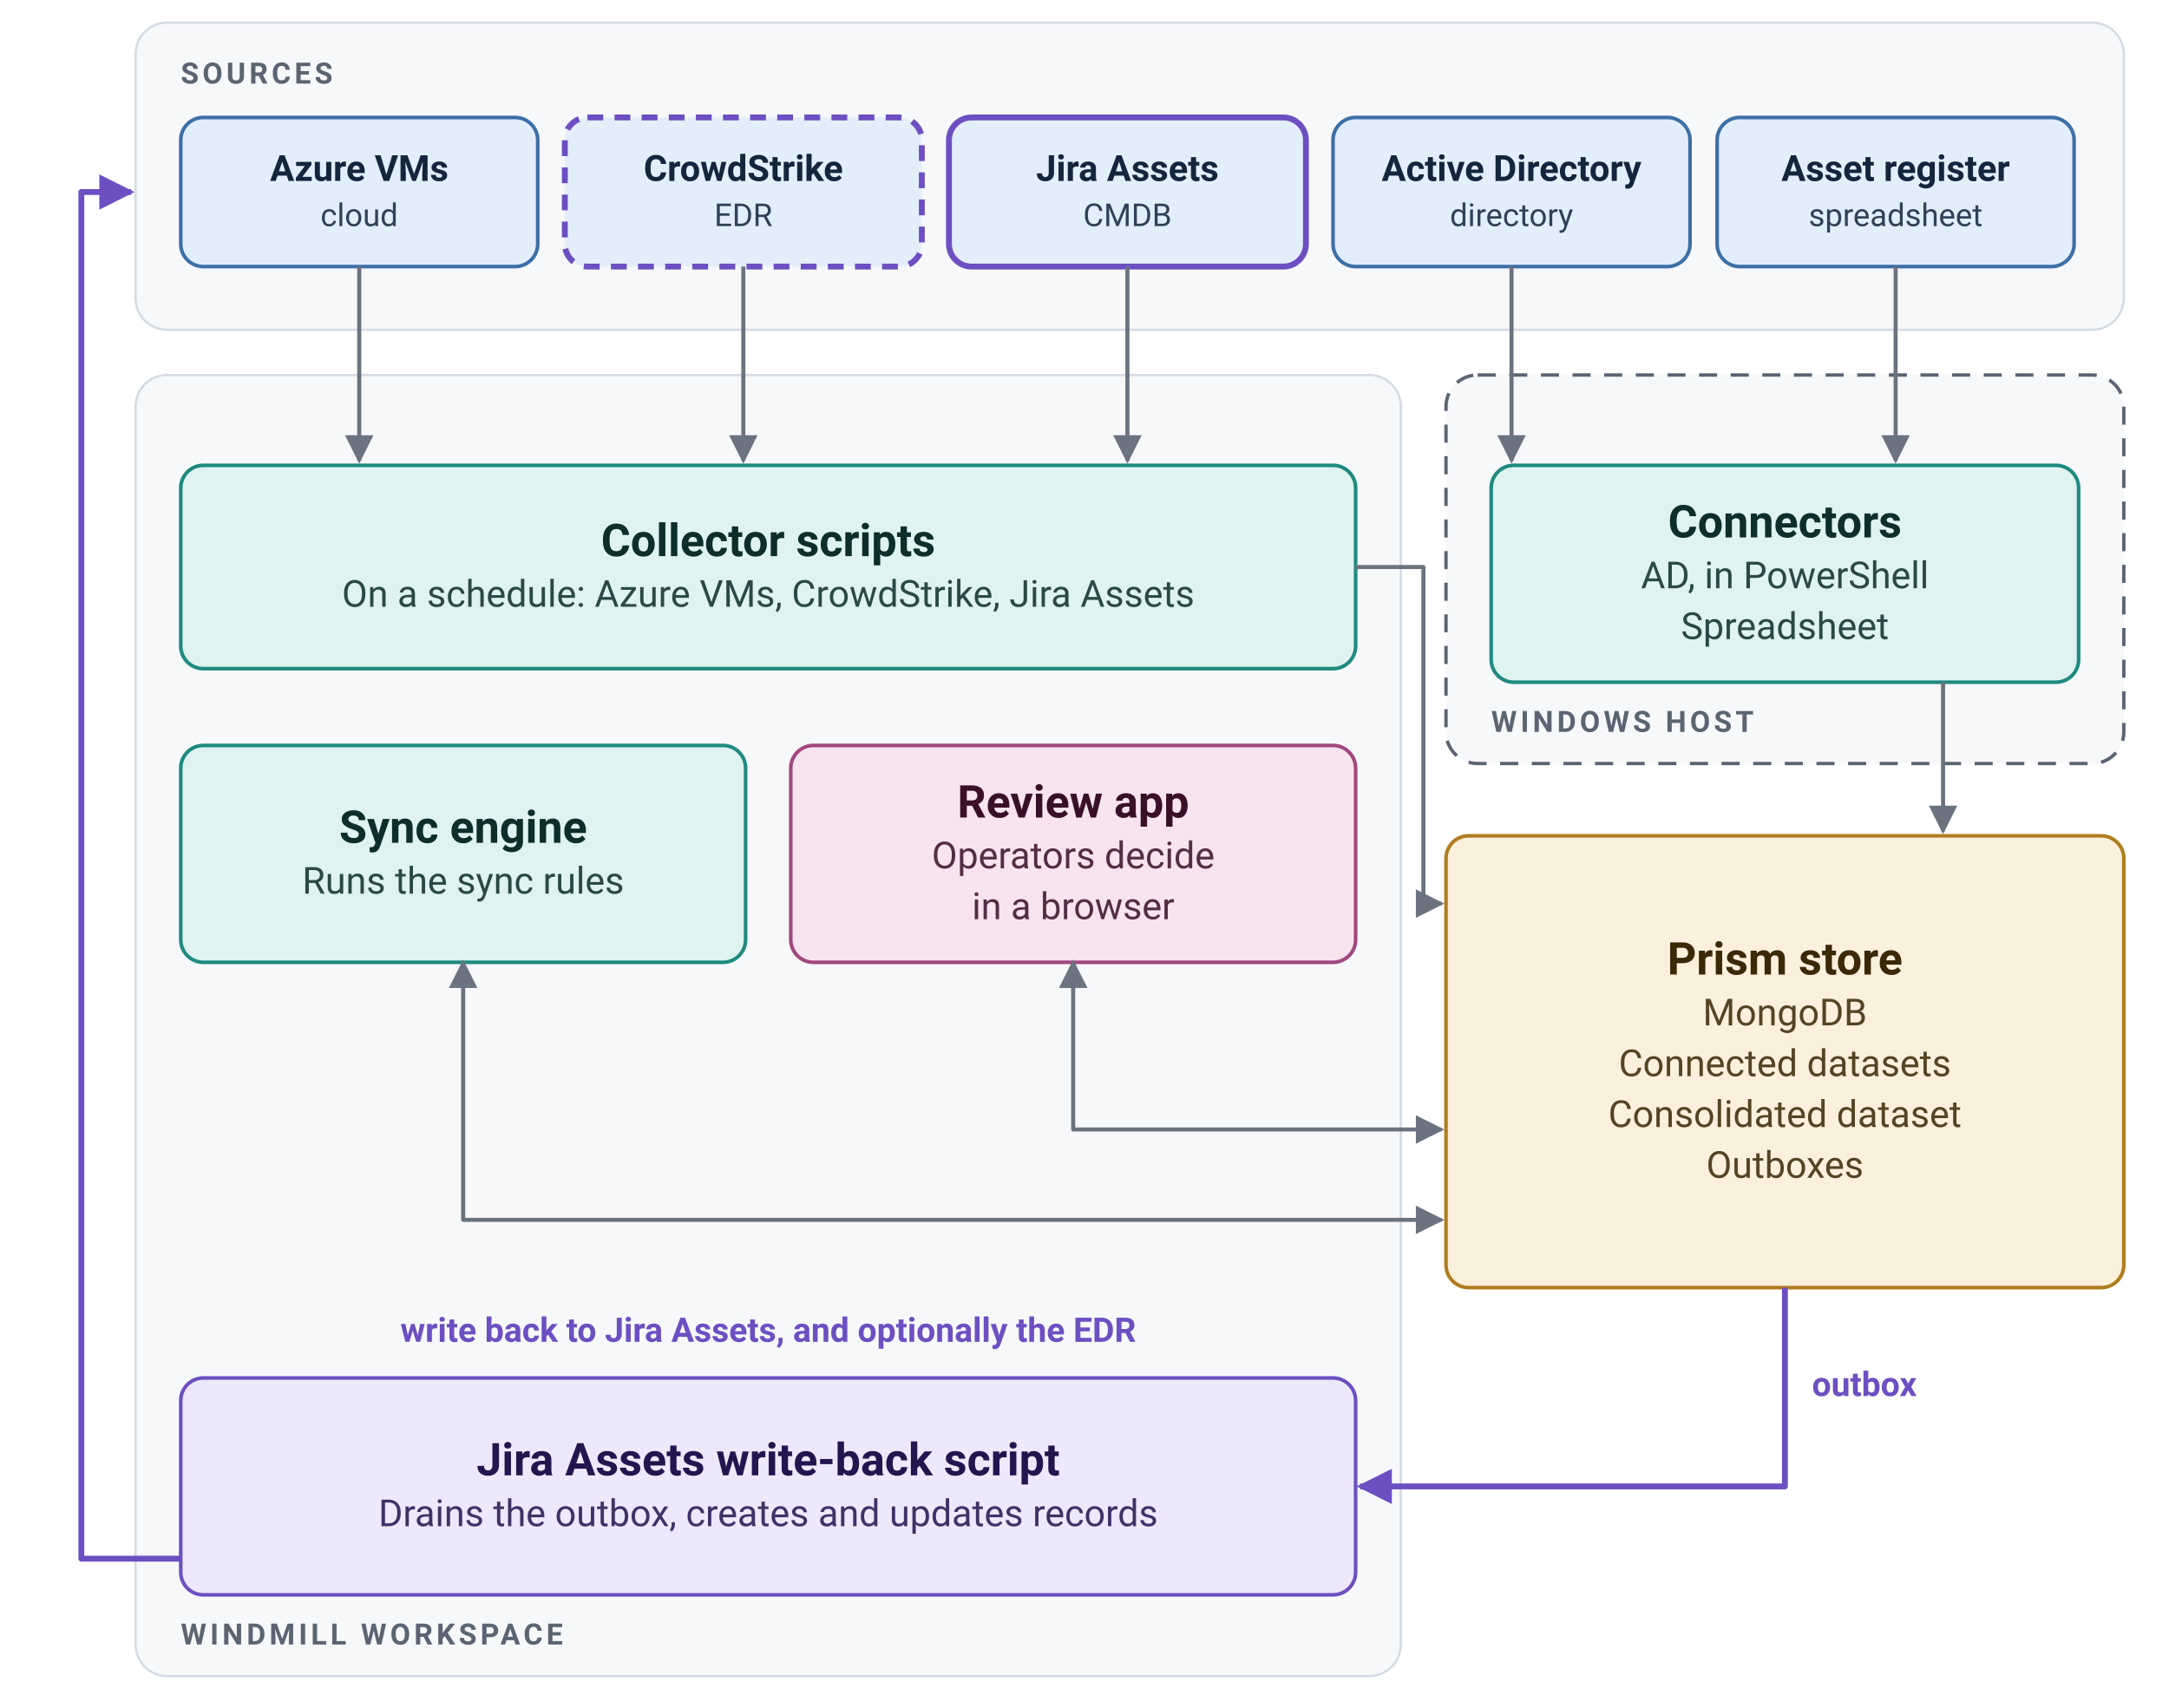
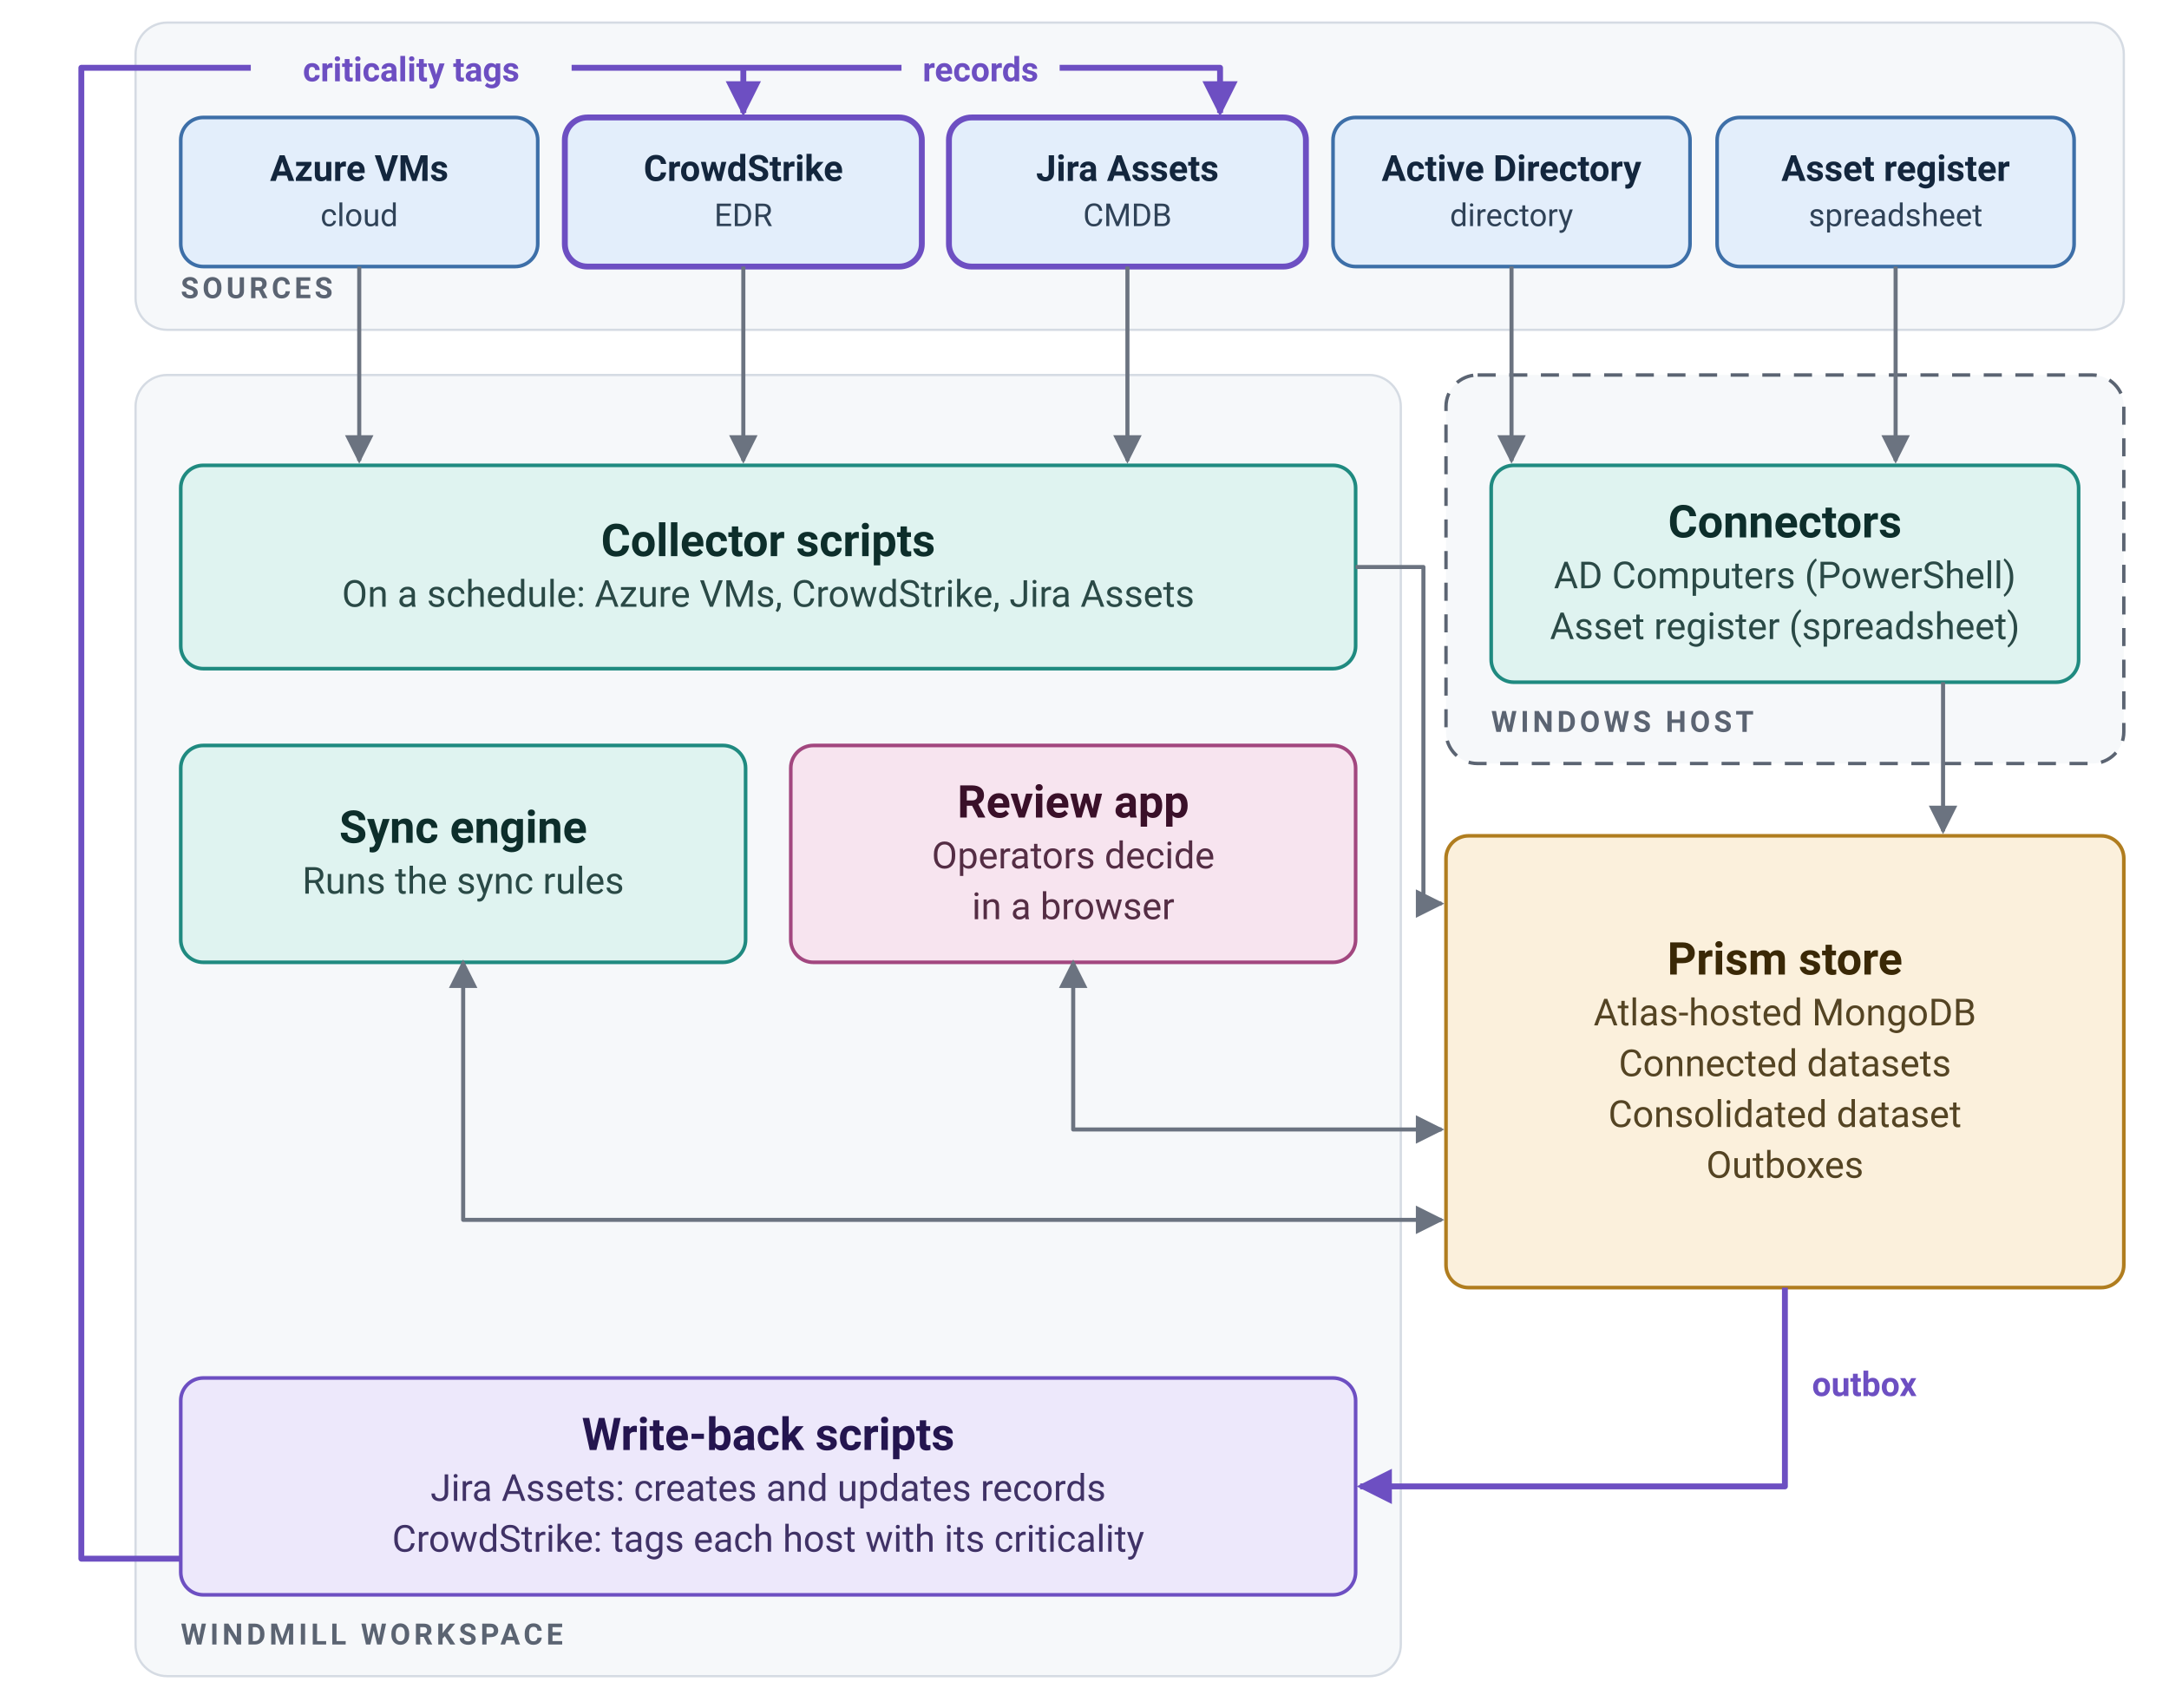
<svg xmlns="http://www.w3.org/2000/svg" viewBox="0 0 960 756" width="960" height="756" role="img" aria-label="Example architecture 1: an IT estate on Windmill-hosted Prism" font-family="-apple-system, BlinkMacSystemFont, 'Segoe UI', Roboto, Helvetica, Arial, sans-serif">
  <defs>
    <marker id="arrow" viewBox="0 0 10 10" refX="9" refY="5" markerWidth="7" markerHeight="7" orient="auto-start-reverse">
      <path d="M0,0 L10,5 L0,10 z" fill="#6b7380" />
    </marker>
    <marker id="arrow-wb" viewBox="0 0 10 10" refX="9" refY="5" markerWidth="6" markerHeight="6" orient="auto-start-reverse">
      <path d="M0,0 L10,5 L0,10 z" fill="#6d4fc2" />
    </marker>
  </defs>
  <rect x="60" y="10" width="880" height="136" rx="14" fill="#f6f8fa" stroke="#d5dbe3" stroke-width="1" />
-   <text x="80" y="37" font-size="13" font-weight="700" letter-spacing="1.6" fill="#5b6472">SOURCES</text>
+   <text x="80" y="132" font-size="13" font-weight="700" letter-spacing="1.6" fill="#5b6472">SOURCES</text>
  <rect x="80" y="52" width="158" height="66" rx="10" fill="#e3eefb" stroke="#3d6fa8" stroke-width="1.6" />
  <text x="159" y="80.1" text-anchor="middle" font-size="16" font-weight="650" fill="#13263d">Azure VMs</text>
  <text x="159" y="100.1" text-anchor="middle" font-size="14" fill="#13263d" opacity="0.86">cloud</text>
-   <rect x="250" y="52" width="158" height="66" rx="10" fill="#e3eefb" stroke="#6d4fc2" stroke-width="2.6" stroke-dasharray="7 5" />
+   <rect x="250" y="52" width="158" height="66" rx="10" fill="#e3eefb" stroke="#6d4fc2" stroke-width="2.6" />
  <text x="329" y="80.1" text-anchor="middle" font-size="16" font-weight="650" fill="#13263d">CrowdStrike</text>
  <text x="329" y="100.1" text-anchor="middle" font-size="14" fill="#13263d" opacity="0.86">EDR</text>
  <rect x="420" y="52" width="158" height="66" rx="10" fill="#e3eefb" stroke="#6d4fc2" stroke-width="2.6" />
  <text x="499" y="80.1" text-anchor="middle" font-size="16" font-weight="650" fill="#13263d">Jira Assets</text>
  <text x="499" y="100.1" text-anchor="middle" font-size="14" fill="#13263d" opacity="0.86">CMDB</text>
  <rect x="590" y="52" width="158" height="66" rx="10" fill="#e3eefb" stroke="#3d6fa8" stroke-width="1.6" />
  <text x="669" y="80.1" text-anchor="middle" font-size="16" font-weight="650" fill="#13263d">Active Directory</text>
  <text x="669" y="100.1" text-anchor="middle" font-size="14" fill="#13263d" opacity="0.86">directory</text>
  <rect x="760" y="52" width="158" height="66" rx="10" fill="#e3eefb" stroke="#3d6fa8" stroke-width="1.6" />
  <text x="839" y="80.1" text-anchor="middle" font-size="16" font-weight="650" fill="#13263d">Asset register</text>
  <text x="839" y="100.1" text-anchor="middle" font-size="14" fill="#13263d" opacity="0.86">spreadsheet</text>
  <rect x="60" y="166" width="560" height="576" rx="14" fill="#f6f8fa" stroke="#d5dbe3" stroke-width="1" />
  <text x="80" y="728" font-size="13" font-weight="700" letter-spacing="1.6" fill="#5b6472">WINDMILL WORKSPACE</text>
  <rect x="640" y="166" width="300" height="172" rx="14" fill="#f6f8fa" stroke="#5b6472" stroke-width="1.5" stroke-dasharray="8 6" />
  <text x="660" y="324" font-size="13" font-weight="700" letter-spacing="1.6" fill="#5b6472">WINDOWS HOST</text>
  <path d="M159,118 L159,204" fill="none" stroke="#6b7380" stroke-width="1.8" stroke-linejoin="round" marker-end="url(#arrow)" />
  <path d="M329,118 L329,204" fill="none" stroke="#6b7380" stroke-width="1.8" stroke-linejoin="round" marker-end="url(#arrow)" />
  <path d="M499,118 L499,204" fill="none" stroke="#6b7380" stroke-width="1.8" stroke-linejoin="round" marker-end="url(#arrow)" />
  <path d="M669,118 L669,204" fill="none" stroke="#6b7380" stroke-width="1.8" stroke-linejoin="round" marker-end="url(#arrow)" />
  <path d="M839,118 L839,204" fill="none" stroke="#6b7380" stroke-width="1.8" stroke-linejoin="round" marker-end="url(#arrow)" />
  <rect x="80" y="206" width="520" height="90" rx="10" fill="#dff3f0" stroke="#1f8a80" stroke-width="1.6" />
  <text x="340" y="246.2" text-anchor="middle" font-size="20" font-weight="650" fill="#0d2e2b">Collector scripts</text>
  <text x="340" y="268.6" text-anchor="middle" font-size="16.5" fill="#0d2e2b" opacity="0.86">On a schedule: Azure VMs, CrowdStrike, Jira Assets</text>
  <rect x="660" y="206" width="260" height="96" rx="10" fill="#dff3f0" stroke="#1f8a80" stroke-width="1.6" />
  <text x="790" y="237.9" text-anchor="middle" font-size="20" font-weight="650" fill="#0d2e2b">Connectors</text>
-   <text x="790" y="260.4" text-anchor="middle" font-size="16.5" fill="#0d2e2b" opacity="0.86">AD, in PowerShell</text>
-   <text x="790" y="282.9" text-anchor="middle" font-size="16.5" fill="#0d2e2b" opacity="0.86">Spreadsheet</text>
+   <text x="790" y="260.4" text-anchor="middle" font-size="16.5" fill="#0d2e2b" opacity="0.86">AD Computers (PowerShell)</text>
+   <text x="790" y="282.9" text-anchor="middle" font-size="16.5" fill="#0d2e2b" opacity="0.86">Asset register (spreadsheet)</text>
  <rect x="80" y="330" width="250" height="96" rx="10" fill="#dff3f0" stroke="#1f8a80" stroke-width="1.6" />
  <text x="205" y="373.1" text-anchor="middle" font-size="20" font-weight="650" fill="#0d2e2b">Sync engine</text>
  <text x="205" y="395.6" text-anchor="middle" font-size="16.5" fill="#0d2e2b" opacity="0.86">Runs the sync rules</text>
  <rect x="350" y="330" width="250" height="96" rx="10" fill="#f7e4ef" stroke="#a2477f" stroke-width="1.6" />
  <text x="475" y="361.9" text-anchor="middle" font-size="20" font-weight="650" fill="#3a1029">Review app</text>
  <text x="475" y="384.4" text-anchor="middle" font-size="16.5" fill="#3a1029" opacity="0.86">Operators decide</text>
  <text x="475" y="406.9" text-anchor="middle" font-size="16.5" fill="#3a1029" opacity="0.86">in a browser</text>
  <rect x="640" y="370" width="300" height="200" rx="10" fill="#fbf0dc" stroke="#b07d1f" stroke-width="1.6" />
  <text x="790" y="431.4" text-anchor="middle" font-size="20" font-weight="650" fill="#3a2806">Prism store</text>
-   <text x="790" y="453.9" text-anchor="middle" font-size="16.5" fill="#3a2806" opacity="0.86">MongoDB</text>
+   <text x="790" y="453.9" text-anchor="middle" font-size="16.5" fill="#3a2806" opacity="0.86">Atlas-hosted MongoDB</text>
  <text x="790" y="476.4" text-anchor="middle" font-size="16.5" fill="#3a2806" opacity="0.86">Connected datasets</text>
  <text x="790" y="498.9" text-anchor="middle" font-size="16.5" fill="#3a2806" opacity="0.86">Consolidated dataset</text>
  <text x="790" y="521.4" text-anchor="middle" font-size="16.5" fill="#3a2806" opacity="0.86">Outboxes</text>
  <rect x="80" y="610" width="520" height="96" rx="10" fill="#ede8fb" stroke="#6d4fc2" stroke-width="1.6" />
-   <text x="340" y="653.1" text-anchor="middle" font-size="20" font-weight="650" fill="#24154f">Jira Assets write-back script</text>
-   <text x="340" y="675.6" text-anchor="middle" font-size="16.5" fill="#24154f" opacity="0.86">Drains the outbox, creates and updates records</text>
+   <text x="340" y="641.9" text-anchor="middle" font-size="20" font-weight="650" fill="#24154f">Write-back scripts</text>
+   <text x="340" y="664.4" text-anchor="middle" font-size="16.5" fill="#24154f" opacity="0.86">Jira Assets: creates and updates records</text>
+   <text x="340" y="686.9" text-anchor="middle" font-size="16.5" fill="#24154f" opacity="0.86">CrowdStrike: tags each host with its criticality</text>
  <path d="M600,251 L630,251 L630,400 L638,400" fill="none" stroke="#6b7380" stroke-width="1.8" stroke-linejoin="round" marker-end="url(#arrow)" />
  <path d="M860,302 L860,368" fill="none" stroke="#6b7380" stroke-width="1.8" stroke-linejoin="round" marker-end="url(#arrow)" />
  <path d="M475,426 L475,500 L638,500" fill="none" stroke="#6b7380" stroke-width="1.8" stroke-linejoin="round" marker-start="url(#arrow)" marker-end="url(#arrow)" />
  <path d="M205,426 L205,540 L638,540" fill="none" stroke="#6b7380" stroke-width="1.8" stroke-linejoin="round" marker-start="url(#arrow)" marker-end="url(#arrow)" />
  <path d="M790,570 L790,658 L602,658" fill="none" stroke="#6d4fc2" stroke-width="2.6" stroke-linejoin="round" marker-end="url(#arrow-wb)" />
  <text x="802" y="618" text-anchor="start" font-size="15" font-weight="600" fill="#6d4fc2">outbox</text>
-   <path d="M80,690 L36,690 L36,85 L58,85" fill="none" stroke="#6d4fc2" stroke-width="2.6" stroke-linejoin="round" marker-end="url(#arrow-wb)" />
-   <rect x="137.0" y="580" width="406.0" height="20" rx="4" fill="#f6f8fa" />
-   <text x="340" y="594" text-anchor="middle" font-size="15" font-weight="600" fill="#6d4fc2">write back to Jira Assets, and optionally the EDR</text>
+   <path d="M80,690 L36,690 L36,30 L540,30 L540,50" fill="none" stroke="#6d4fc2" stroke-width="2.6" stroke-linejoin="round" marker-end="url(#arrow-wb)" />
+   <path d="M329,30 L329,50" fill="none" stroke="#6d4fc2" stroke-width="2.6" stroke-linejoin="round" marker-end="url(#arrow-wb)" />
+   <rect x="111.0" y="22" width="142.0" height="20" rx="4" fill="#f6f8fa" />
+   <text x="182" y="36" text-anchor="middle" font-size="15" font-weight="600" fill="#6d4fc2">criticality tags</text>
+   <rect x="399.0" y="22" width="70.0" height="20" rx="4" fill="#f6f8fa" />
+   <text x="434" y="36" text-anchor="middle" font-size="15" font-weight="600" fill="#6d4fc2">records</text>
</svg>
